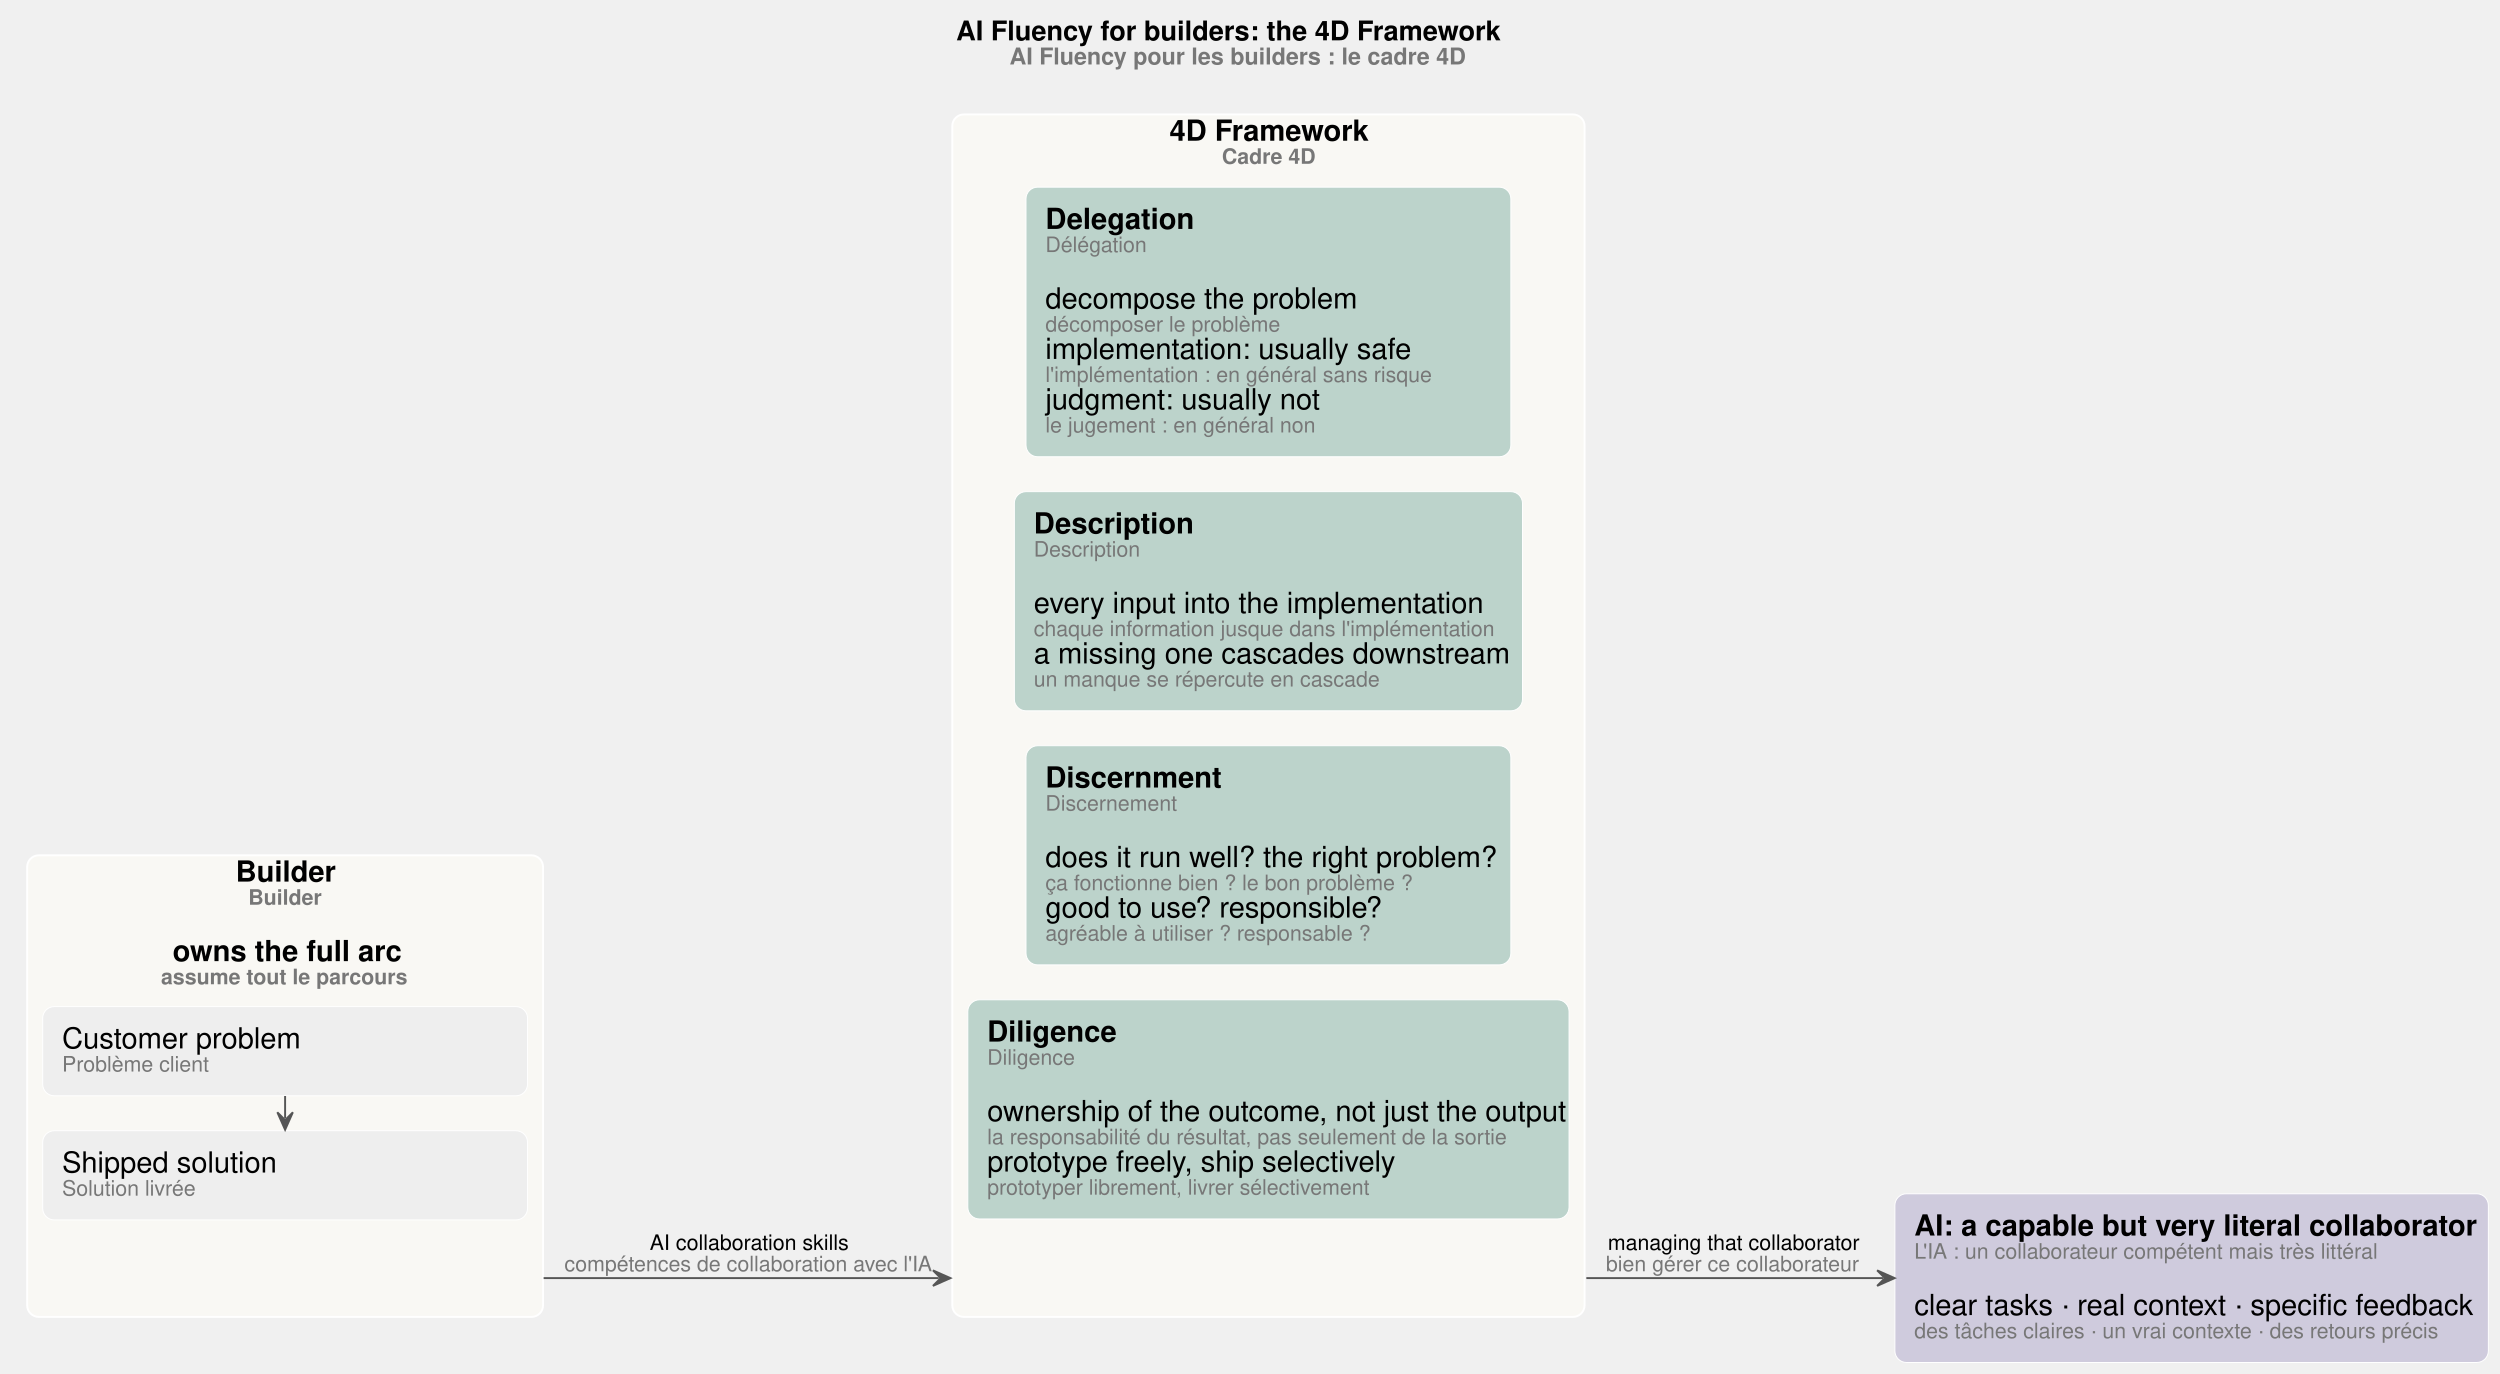
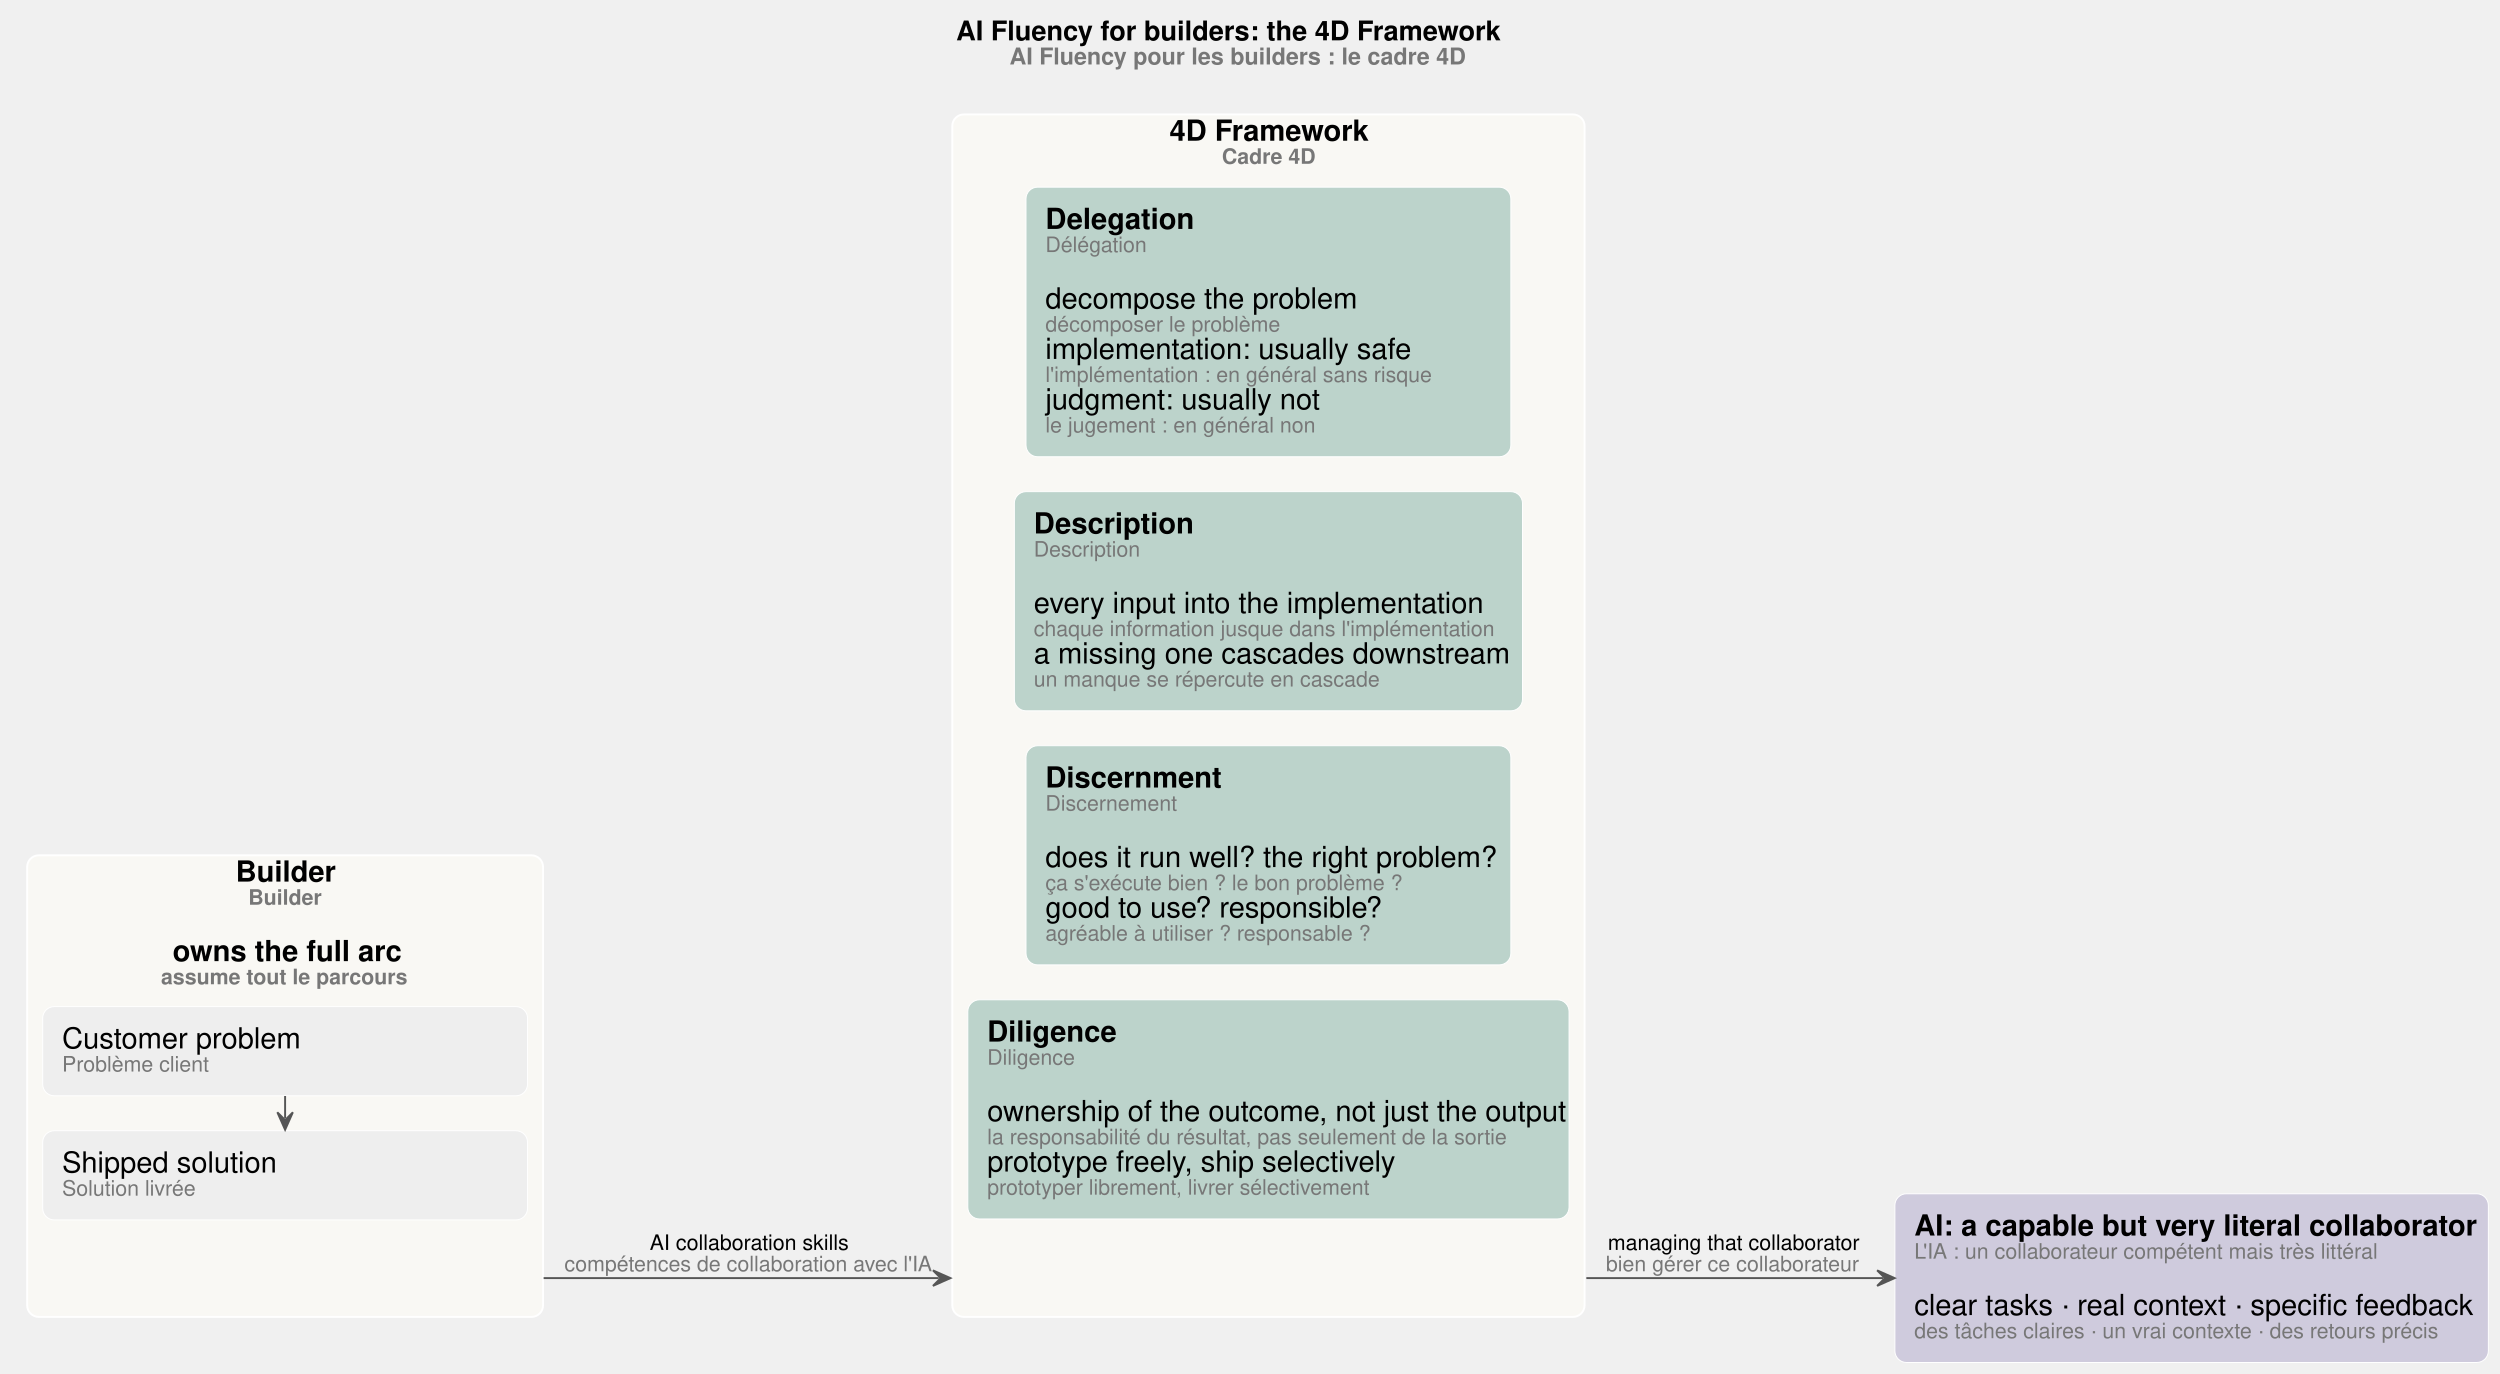
<svg xmlns="http://www.w3.org/2000/svg" contentStyleType="text/css" height="708px" preserveAspectRatio="none" style="width:1289px;height:708px;background:#FFFFFF;" version="1.1" viewBox="0 0 1289 708" width="1289px" zoomAndPan="magnify">
  <defs />
  <g>
    <text fill="#000000" font-family="Helvetica" font-size="14" font-weight="bold" lengthAdjust="spacing" textLength="288" x="493" y="20.78">AI Fluency for builders: the 4D Framework</text>
    <text fill="#777777" font-family="Helvetica" font-size="12" font-weight="bold" lengthAdjust="spacing" textLength="233" x="520.5" y="33.24">AI Fluency pour les builders : le cadre 4D</text>
    <g id="cluster_BUILDER">
      <rect fill="#F9F8F4" height="238" rx="6" ry="6" style="stroke:#FFFFFF;stroke-width:1.0;" width="266" x="14" y="441" />
      <text fill="#000000" font-family="Helvetica" font-size="15" font-weight="bold" lengthAdjust="spacing" textLength="51" x="121.5" y="454.55">Builder</text>
      <text fill="#777777" font-family="Helvetica" font-size="11" font-weight="bold" lengthAdjust="spacing" textLength="38" x="128" y="466.47">Builder</text>
      <text fill="#000000" font-family="Helvetica" font-size="15" font-weight="bold" lengthAdjust="spacing" textLength="4" x="145" y="480.55"> </text>
      <text fill="#000000" font-family="Helvetica" font-size="15" font-weight="bold" lengthAdjust="spacing" textLength="116" x="89" y="495.55">owns the full arc</text>
      <text fill="#777777" font-family="Helvetica" font-size="11" font-weight="bold" lengthAdjust="spacing" textLength="128" x="83" y="507.47">assume tout le parcours</text>
    </g>
    <g id="cluster_FRAMEWORK">
      <rect fill="#F9F8F4" height="620" rx="6" ry="6" style="stroke:#FFFFFF;stroke-width:1.0;" width="326" x="491" y="59" />
      <text fill="#000000" font-family="Helvetica" font-size="15" font-weight="bold" lengthAdjust="spacing" textLength="102" x="603" y="72.55">4D Framework</text>
      <text fill="#777777" font-family="Helvetica" font-size="11" font-weight="bold" lengthAdjust="spacing" textLength="48" x="630" y="84.47">Cadre 4D</text>
    </g>
    <g id="elem_AI">
      <rect fill="#CFCBDD" height="87" rx="6" ry="6" style="stroke:#FFFFFF;stroke-width:0.5;" width="306" x="977" y="615.5" />
      <text fill="#000000" font-family="Helvetica" font-size="15" font-weight="bold" lengthAdjust="spacing" textLength="283" x="987" y="637.05">AI: a capable but very literal collaborator</text>
      <text fill="#777777" font-family="Helvetica" font-size="11" lengthAdjust="spacing" textLength="238" x="987" y="648.97">L'IA : un collaborateur compétent mais très littéral</text>
      <text fill="#000000" font-family="Helvetica" font-size="15" lengthAdjust="spacing" textLength="4" x="987" y="663.05"> </text>
      <text fill="#000000" font-family="Helvetica" font-size="15" lengthAdjust="spacing" textLength="286" x="987" y="678.05">clear tasks · real context · specific feedback</text>
      <text fill="#777777" font-family="Helvetica" font-size="11" lengthAdjust="spacing" textLength="274" x="987" y="689.97">des tâches claires · un vrai contexte · des retours précis</text>
    </g>
    <g id="elem_PROBLEM">
      <rect fill="#EEEEEE" height="46" rx="6" ry="6" style="stroke:#FFFFFF;stroke-width:0.5;" width="250" x="22" y="519" />
      <text fill="#000000" font-family="Helvetica" font-size="15" lengthAdjust="spacing" textLength="120" x="32" y="540.55">Customer problem</text>
      <text fill="#777777" font-family="Helvetica" font-size="11" lengthAdjust="spacing" textLength="74" x="32" y="552.47">Problème client</text>
    </g>
    <g id="elem_SHIPPED">
      <rect fill="#EEEEEE" height="46" rx="6" ry="6" style="stroke:#FFFFFF;stroke-width:0.5;" width="250" x="22" y="583" />
      <text fill="#000000" font-family="Helvetica" font-size="15" lengthAdjust="spacing" textLength="107" x="32" y="604.55">Shipped solution</text>
      <text fill="#777777" font-family="Helvetica" font-size="11" lengthAdjust="spacing" textLength="67" x="32" y="616.47">Solution livrée</text>
    </g>
    <g id="elem_DEL">
      <rect fill="#BCD3CB" height="139" rx="6" ry="6" style="stroke:#FFFFFF;stroke-width:0.5;" width="250" x="529" y="96.5" />
      <text fill="#000000" font-family="Helvetica" font-size="15" font-weight="bold" lengthAdjust="spacing" textLength="75" x="539" y="118.05">Delegation</text>
      <text fill="#777777" font-family="Helvetica" font-size="11" lengthAdjust="spacing" textLength="51" x="539" y="129.97">Délégation</text>
      <text fill="#000000" font-family="Helvetica" font-size="15" lengthAdjust="spacing" textLength="4" x="539" y="144.05"> </text>
      <text fill="#000000" font-family="Helvetica" font-size="15" lengthAdjust="spacing" textLength="156" x="539" y="159.05">decompose the problem</text>
      <text fill="#777777" font-family="Helvetica" font-size="11" lengthAdjust="spacing" textLength="120" x="539" y="170.97">décomposer le problème</text>
      <text fill="#000000" font-family="Helvetica" font-size="15" lengthAdjust="spacing" textLength="183" x="539" y="185.05">implementation: usually safe</text>
      <text fill="#777777" font-family="Helvetica" font-size="11" lengthAdjust="spacing" textLength="196" x="539" y="196.97">l'implémentation : en général sans risque</text>
      <text fill="#000000" font-family="Helvetica" font-size="15" lengthAdjust="spacing" textLength="137" x="539" y="211.05">judgment: usually not</text>
      <text fill="#777777" font-family="Helvetica" font-size="11" lengthAdjust="spacing" textLength="136" x="539" y="222.97">le jugement : en général non</text>
    </g>
    <g id="elem_DES">
      <rect fill="#BCD3CB" height="113" rx="6" ry="6" style="stroke:#FFFFFF;stroke-width:0.5;" width="262" x="523" y="253.5" />
      <text fill="#000000" font-family="Helvetica" font-size="15" font-weight="bold" lengthAdjust="spacing" textLength="81" x="533" y="275.05">Description</text>
      <text fill="#777777" font-family="Helvetica" font-size="11" lengthAdjust="spacing" textLength="55" x="533" y="286.97">Description</text>
      <text fill="#000000" font-family="Helvetica" font-size="15" lengthAdjust="spacing" textLength="4" x="533" y="301.05"> </text>
      <text fill="#000000" font-family="Helvetica" font-size="15" lengthAdjust="spacing" textLength="224" x="533" y="316.05">every input into the implementation</text>
      <text fill="#777777" font-family="Helvetica" font-size="11" lengthAdjust="spacing" textLength="233" x="533" y="327.97">chaque information jusque dans l'implémentation</text>
      <text fill="#000000" font-family="Helvetica" font-size="15" lengthAdjust="spacing" textLength="242" x="533" y="342.05">a missing one cascades downstream</text>
      <text fill="#777777" font-family="Helvetica" font-size="11" lengthAdjust="spacing" textLength="179" x="533" y="353.97">un manque se répercute en cascade</text>
    </g>
    <g id="elem_DIS">
      <rect fill="#BCD3CB" height="113" rx="6" ry="6" style="stroke:#FFFFFF;stroke-width:0.5;" width="250" x="529" y="384.5" />
      <text fill="#000000" font-family="Helvetica" font-size="15" font-weight="bold" lengthAdjust="spacing" textLength="89" x="539" y="406.05">Discernment</text>
      <text fill="#777777" font-family="Helvetica" font-size="11" lengthAdjust="spacing" textLength="68" x="539" y="417.97">Discernement</text>
      <text fill="#000000" font-family="Helvetica" font-size="15" lengthAdjust="spacing" textLength="4" x="539" y="432.05"> </text>
      <text fill="#000000" font-family="Helvetica" font-size="15" lengthAdjust="spacing" textLength="225" x="539" y="447.05">does it run well? the right problem?</text>
-       <text fill="#777777" font-family="Helvetica" font-size="11" lengthAdjust="spacing" textLength="186" x="539" y="458.97">ça fonctionne bien ? le bon problème ?</text>
+       <text fill="#777777" font-family="Helvetica" font-size="11" lengthAdjust="spacing" textLength="183" x="539" y="458.97">ça s'exécute bien ? le bon problème ?</text>
      <text fill="#000000" font-family="Helvetica" font-size="15" lengthAdjust="spacing" textLength="171" x="539" y="473.05">good to use? responsible?</text>
      <text fill="#777777" font-family="Helvetica" font-size="11" lengthAdjust="spacing" textLength="166" x="539" y="484.97">agréable à utiliser ? responsable ?</text>
    </g>
    <g id="elem_DIL">
      <rect fill="#BCD3CB" height="113" rx="6" ry="6" style="stroke:#FFFFFF;stroke-width:0.5;" width="310" x="499" y="515.5" />
      <text fill="#000000" font-family="Helvetica" font-size="15" font-weight="bold" lengthAdjust="spacing" textLength="65" x="509" y="537.05">Diligence</text>
      <text fill="#777777" font-family="Helvetica" font-size="11" lengthAdjust="spacing" textLength="44" x="509" y="548.97">Diligence</text>
      <text fill="#000000" font-family="Helvetica" font-size="15" lengthAdjust="spacing" textLength="4" x="509" y="563.05"> </text>
      <text fill="#000000" font-family="Helvetica" font-size="15" lengthAdjust="spacing" textLength="290" x="509" y="578.05">ownership of the outcome, not just the output</text>
      <text fill="#777777" font-family="Helvetica" font-size="11" lengthAdjust="spacing" textLength="265" x="509" y="589.97">la responsabilité du résultat, pas seulement de la sortie</text>
      <text fill="#000000" font-family="Helvetica" font-size="15" lengthAdjust="spacing" textLength="209" x="509" y="604.05">prototype freely, ship selectively</text>
      <text fill="#777777" font-family="Helvetica" font-size="11" lengthAdjust="spacing" textLength="197" x="509" y="615.97">prototyper librement, livrer sélectivement</text>
    </g>
    <polygon fill="#555555" points="147,582.5,151,573.5,147,577.5,143,573.5,147,582.5" style="stroke:#555555;stroke-width:1.0;" />
    <path d="M147,576.5 C147,570.699 147,570.898 147,565.098 " fill="none" style="stroke:#555555;stroke-width:1.0;" />
    <polygon fill="#555555" points="490.031,659,481.031,655,485.031,659,481.031,663,490.031,659" style="stroke:#555555;stroke-width:1.0;" />
    <path d="M280.289,659 C281.044,659 281.802,659 282.56,659 C294.704,659 307.317,659 320.243,659 C346.096,659 373.201,659 400.309,659 C427.417,659 454.529,659 480.393,659 C483.626,659 480.839,659 484.031,659 " fill="none" style="stroke:#555555;stroke-width:1.0;" />
    <text fill="#000000" font-family="Helvetica" font-size="11" lengthAdjust="spacing" textLength="101" x="335" y="644.47">AI collaboration skills</text>
    <text fill="#777777" font-family="Helvetica" font-size="11" lengthAdjust="spacing" textLength="189" x="291" y="655.47">compétences de collaboration avec l'IA</text>
    <polygon fill="#555555" points="976.853,659,967.853,655,971.853,659,967.853,663,976.853,659" style="stroke:#555555;stroke-width:1.0;" />
    <path d="M817.918,659 C818.89,659 819.864,659 820.839,659 C824.741,659 828.672,659 832.626,659 C848.441,659 864.634,659 880.896,659 C913.422,659 940.226,659 970.853,659 " fill="none" style="stroke:#555555;stroke-width:1.0;" />
    <text fill="#000000" font-family="Helvetica" font-size="11" lengthAdjust="spacing" textLength="128" x="829" y="644.47">managing that collaborator</text>
    <text fill="#777777" font-family="Helvetica" font-size="11" lengthAdjust="spacing" textLength="130" x="828" y="655.47">bien gérer ce collaborateur</text>
  </g>
</svg>
